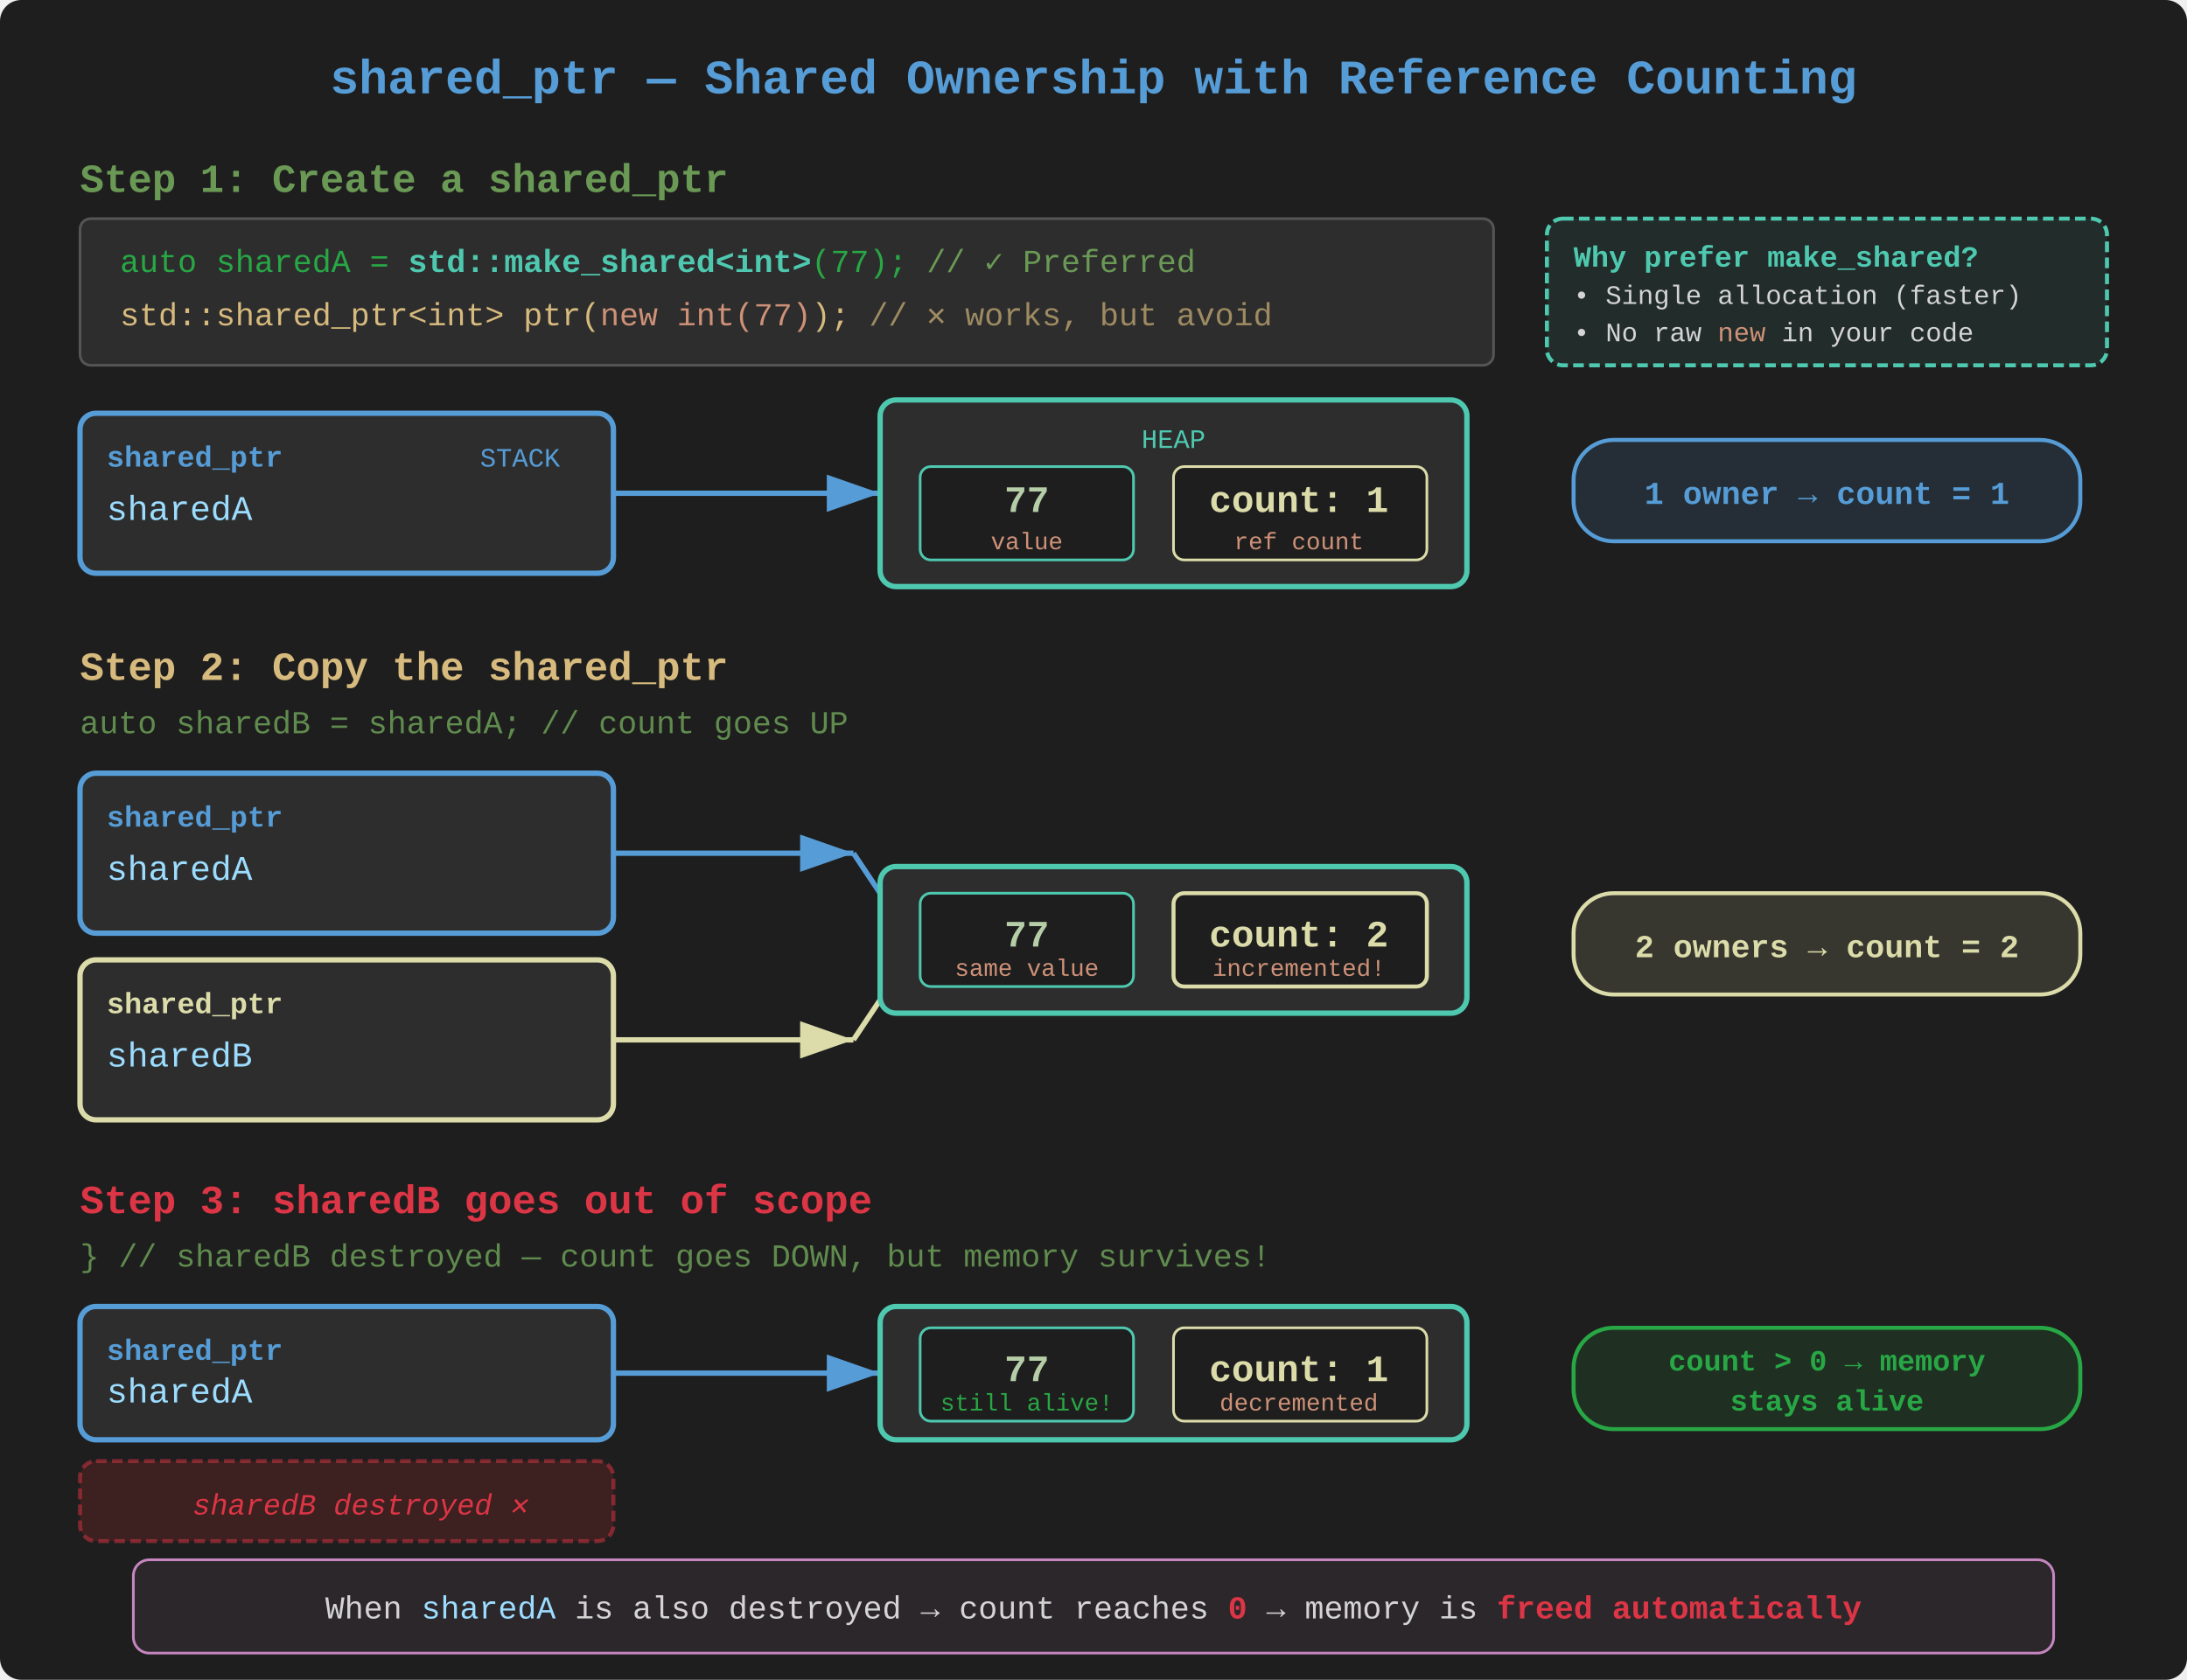
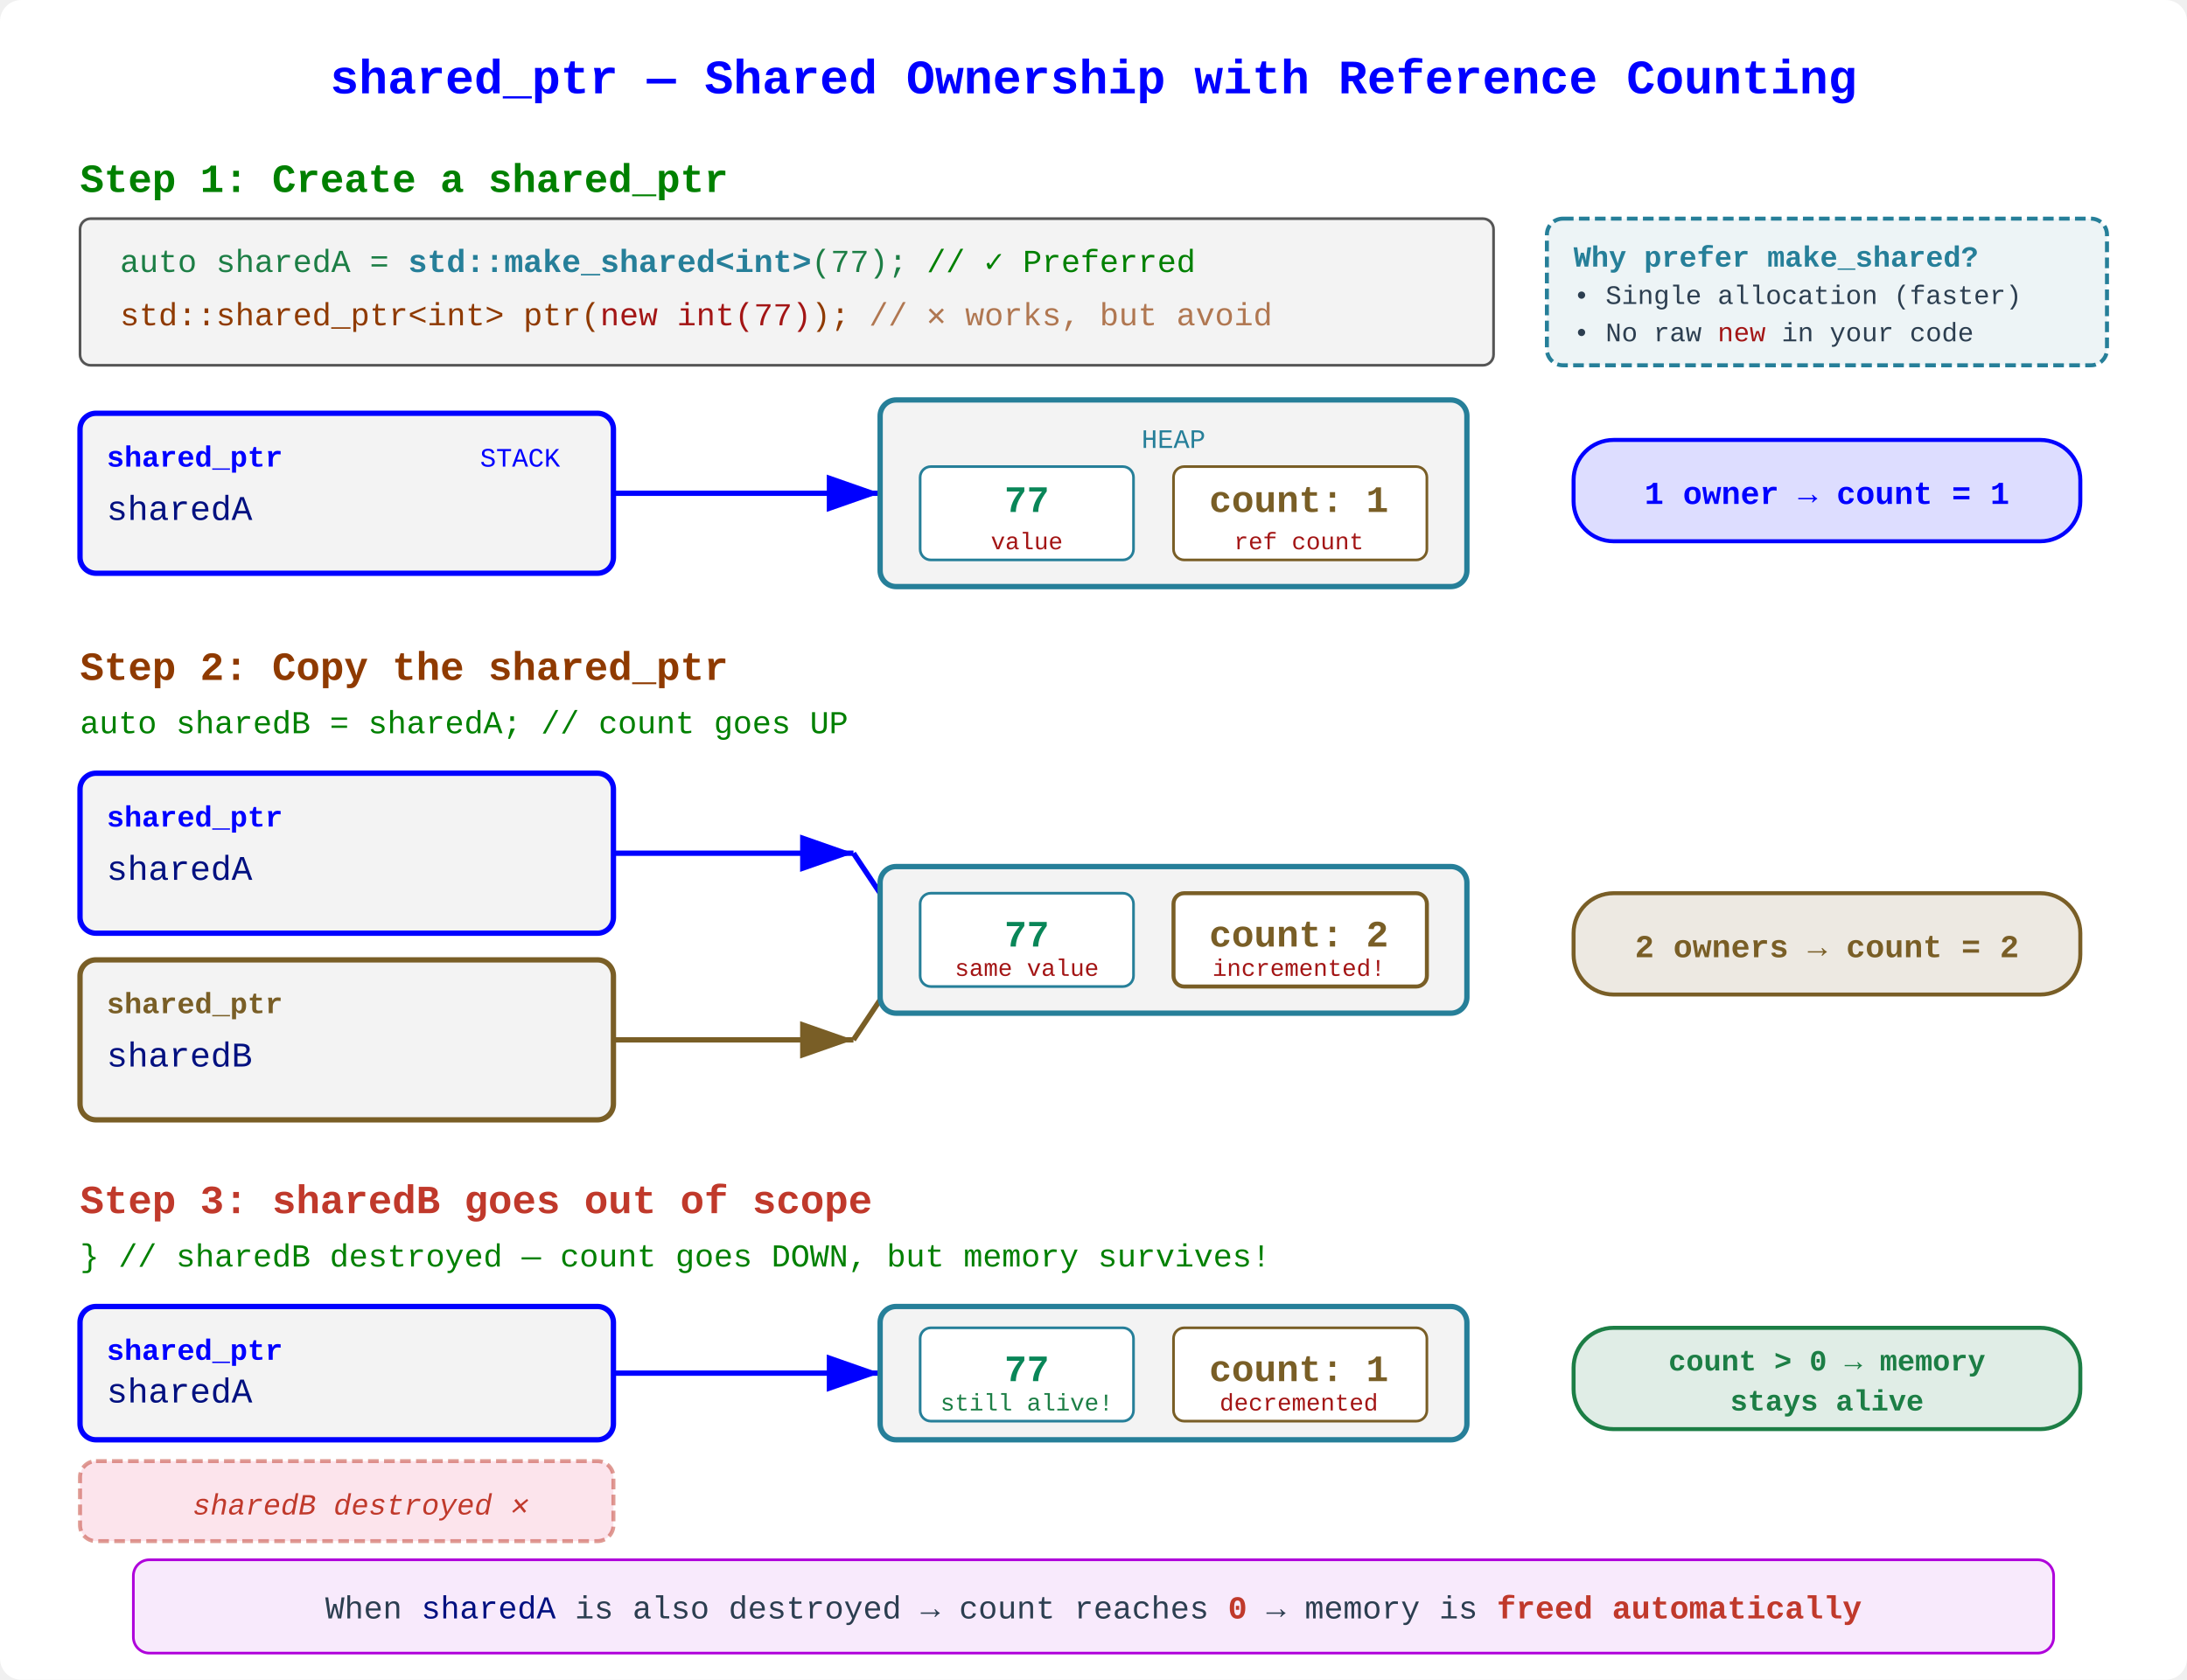
<svg xmlns="http://www.w3.org/2000/svg" viewBox="0 0 820 630" font-family="Consolas, 'Courier New', monospace" font-size="14">
  <defs>
    <marker id="arrow-a" markerWidth="10" markerHeight="7" refX="10" refY="3.5" orient="auto">
-       <polygon points="0 0, 10 3.5, 0 7" fill="#569cd6" />
+       <polygon points="0 0, 10 3.5, 0 7" fill="#0000ff" />
    </marker>
    <marker id="arrow-b" markerWidth="10" markerHeight="7" refX="10" refY="3.5" orient="auto">
-       <polygon points="0 0, 10 3.5, 0 7" fill="#dcdcaa" />
+       <polygon points="0 0, 10 3.5, 0 7" fill="#795e26" />
    </marker>
    <marker id="arrow-green" markerWidth="10" markerHeight="7" refX="10" refY="3.5" orient="auto">
-       <polygon points="0 0, 10 3.5, 0 7" fill="#4ec9b0" />
+       <polygon points="0 0, 10 3.5, 0 7" fill="#267f99" />
    </marker>
  </defs>
-   <rect width="820" height="630" fill="#1e1e1e" rx="8" />
-   <text x="410" y="35" text-anchor="middle" fill="#569cd6" font-size="18" font-weight="bold">shared_ptr — Shared Ownership with Reference Counting</text>
-   <text x="30" y="72" fill="#6a9955" font-size="15" font-weight="bold">Step 1: Create a shared_ptr</text>
-   <rect x="30" y="82" width="530" height="55" rx="4" fill="#2d2d2d" stroke="#555" stroke-width="1" />
-   <text x="45" y="102" fill="#28a745" font-size="12">auto sharedA = <tspan fill="#4ec9b0" font-weight="bold">std::make_shared&lt;int&gt;</tspan>(77);            <tspan fill="#6a9955">// ✓ Preferred</tspan>
+   <rect width="820" height="630" fill="#ffffff" rx="8" />
+   <text x="410" y="35" text-anchor="middle" fill="#0000ff" font-size="18" font-weight="bold">shared_ptr — Shared Ownership with Reference Counting</text>
+   <text x="30" y="72" fill="#008000" font-size="15" font-weight="bold">Step 1: Create a shared_ptr</text>
+   <rect x="30" y="82" width="530" height="55" rx="4" fill="#f3f3f3" stroke="#555555" stroke-width="1" />
+   <text x="45" y="102" fill="#1c7e45" font-size="12">auto sharedA = <tspan fill="#267f99" font-weight="bold">std::make_shared&lt;int&gt;</tspan>(77);            <tspan fill="#008000">// ✓ Preferred</tspan>
  </text>
-   <text x="45" y="122" fill="#d7ba7d" font-size="12">std::shared_ptr&lt;int&gt; ptr(<tspan fill="#ce9178">new int(77)</tspan>);          <tspan fill="#d7ba7daa">// ✕ works, but avoid</tspan>
+   <text x="45" y="122" fill="#8f3a00" font-size="12">std::shared_ptr&lt;int&gt; ptr(<tspan fill="#a31515">new int(77)</tspan>);          <tspan fill="#8f3a00aa">// ✕ works, but avoid</tspan>
  </text>
-   <rect x="580" y="82" width="210" height="55" rx="6" fill="#4ec9b015" stroke="#4ec9b0" stroke-width="1.5" stroke-dasharray="4,2" />
-   <text x="590" y="100" fill="#4ec9b0" font-size="11" font-weight="bold">Why prefer make_shared?</text>
-   <text x="590" y="114" fill="#d4d4d4" font-size="10">• Single allocation (faster)</text>
-   <text x="590" y="128" fill="#d4d4d4" font-size="10">• No raw <tspan fill="#ce9178">new</tspan> in your code</text>
-   <rect x="30" y="155" width="200" height="60" rx="6" fill="#2d2d2d" stroke="#569cd6" stroke-width="2" />
-   <text x="40" y="175" fill="#569cd6" font-size="11" font-weight="bold">shared_ptr</text>
-   <text x="40" y="195" fill="#9cdcfe" font-size="13">sharedA</text>
-   <text x="180" y="175" fill="#569cd6" font-size="10">STACK</text>
-   <line x1="230" y1="185" x2="330" y2="185" stroke="#569cd6" stroke-width="2" marker-end="url(#arrow-a)" />
-   <rect x="330" y="150" width="220" height="70" rx="6" fill="#2d2d2d" stroke="#4ec9b0" stroke-width="2" />
-   <text x="440" y="168" text-anchor="middle" fill="#4ec9b0" font-size="10">HEAP</text>
-   <rect x="345" y="175" width="80" height="35" rx="4" fill="#1e1e1e" stroke="#4ec9b0" stroke-width="1" />
-   <text x="385" y="192" text-anchor="middle" fill="#b5cea8" font-size="14" font-weight="bold">77</text>
-   <text x="385" y="206" text-anchor="middle" fill="#ce9178" font-size="9">value</text>
-   <rect x="440" y="175" width="95" height="35" rx="4" fill="#1e1e1e" stroke="#dcdcaa" stroke-width="1" />
-   <text x="487" y="192" text-anchor="middle" fill="#dcdcaa" font-size="14" font-weight="bold">count: 1</text>
-   <text x="487" y="206" text-anchor="middle" fill="#ce9178" font-size="9">ref count</text>
-   <rect x="590" y="165" width="190" height="38" rx="15" fill="#569cd622" stroke="#569cd6" stroke-width="1.5" />
-   <text x="685" y="189" text-anchor="middle" fill="#569cd6" font-size="12" font-weight="bold">1 owner → count = 1</text>
-   <text x="30" y="255" fill="#d7ba7d" font-size="15" font-weight="bold">Step 2: Copy the shared_ptr</text>
-   <text x="30" y="275" fill="#608b4e" font-size="12">auto sharedB = sharedA;    // count goes UP</text>
-   <rect x="30" y="290" width="200" height="60" rx="6" fill="#2d2d2d" stroke="#569cd6" stroke-width="2" />
-   <text x="40" y="310" fill="#569cd6" font-size="11" font-weight="bold">shared_ptr</text>
-   <text x="40" y="330" fill="#9cdcfe" font-size="13">sharedA</text>
-   <rect x="30" y="360" width="200" height="60" rx="6" fill="#2d2d2d" stroke="#dcdcaa" stroke-width="2" />
-   <text x="40" y="380" fill="#dcdcaa" font-size="11" font-weight="bold">shared_ptr</text>
-   <text x="40" y="400" fill="#9cdcfe" font-size="13">sharedB</text>
-   <line x1="230" y1="320" x2="320" y2="320" stroke="#569cd6" stroke-width="2" marker-end="url(#arrow-a)" />
-   <line x1="230" y1="390" x2="320" y2="390" stroke="#dcdcaa" stroke-width="2" marker-end="url(#arrow-b)" />
-   <line x1="320" y1="320" x2="340" y2="350" stroke="#569cd6" stroke-width="2" />
-   <line x1="320" y1="390" x2="340" y2="360" stroke="#dcdcaa" stroke-width="2" />
-   <rect x="330" y="325" width="220" height="55" rx="6" fill="#2d2d2d" stroke="#4ec9b0" stroke-width="2" />
-   <rect x="345" y="335" width="80" height="35" rx="4" fill="#1e1e1e" stroke="#4ec9b0" stroke-width="1" />
-   <text x="385" y="355" text-anchor="middle" fill="#b5cea8" font-size="14" font-weight="bold">77</text>
-   <text x="385" y="366" text-anchor="middle" fill="#ce9178" font-size="9">same value</text>
-   <rect x="440" y="335" width="95" height="35" rx="4" fill="#1e1e1e" stroke="#dcdcaa" stroke-width="1.5" />
-   <text x="487" y="355" text-anchor="middle" fill="#dcdcaa" font-size="14" font-weight="bold">count: 2</text>
-   <text x="487" y="366" text-anchor="middle" fill="#ce9178" font-size="9">incremented!</text>
-   <rect x="590" y="335" width="190" height="38" rx="15" fill="#dcdcaa22" stroke="#dcdcaa" stroke-width="1.5" />
-   <text x="685" y="359" text-anchor="middle" fill="#dcdcaa" font-size="12" font-weight="bold">2 owners → count = 2</text>
-   <text x="30" y="455" fill="#dc3545" font-size="15" font-weight="bold">Step 3: sharedB goes out of scope</text>
-   <text x="30" y="475" fill="#608b4e" font-size="12">} // sharedB destroyed — count goes DOWN, but memory survives!</text>
-   <rect x="30" y="490" width="200" height="50" rx="6" fill="#2d2d2d" stroke="#569cd6" stroke-width="2" />
-   <text x="40" y="510" fill="#569cd6" font-size="11" font-weight="bold">shared_ptr</text>
-   <text x="40" y="526" fill="#9cdcfe" font-size="13">sharedA</text>
-   <rect x="30" y="548" width="200" height="30" rx="6" fill="#3d2020" stroke="#dc354580" stroke-width="1.5" stroke-dasharray="4,2" />
-   <text x="135" y="568" text-anchor="middle" fill="#dc3545" font-size="11" font-style="italic">sharedB destroyed ✕</text>
-   <line x1="230" y1="515" x2="330" y2="515" stroke="#569cd6" stroke-width="2" marker-end="url(#arrow-a)" />
-   <rect x="330" y="490" width="220" height="50" rx="6" fill="#2d2d2d" stroke="#4ec9b0" stroke-width="2" />
-   <rect x="345" y="498" width="80" height="35" rx="4" fill="#1e1e1e" stroke="#4ec9b0" stroke-width="1" />
-   <text x="385" y="518" text-anchor="middle" fill="#b5cea8" font-size="14" font-weight="bold">77</text>
-   <text x="385" y="529" text-anchor="middle" fill="#28a745" font-size="9">still alive!</text>
-   <rect x="440" y="498" width="95" height="35" rx="4" fill="#1e1e1e" stroke="#dcdcaa" stroke-width="1" />
-   <text x="487" y="518" text-anchor="middle" fill="#dcdcaa" font-size="14" font-weight="bold">count: 1</text>
-   <text x="487" y="529" text-anchor="middle" fill="#ce9178" font-size="9">decremented</text>
-   <rect x="590" y="498" width="190" height="38" rx="15" fill="#28a74522" stroke="#28a745" stroke-width="1.5" />
-   <text x="685" y="514" text-anchor="middle" fill="#28a745" font-size="11" font-weight="bold">count &gt; 0 → memory</text>
-   <text x="685" y="529" text-anchor="middle" fill="#28a745" font-size="11" font-weight="bold">stays alive</text>
-   <rect x="50" y="585" width="720" height="35" rx="6" fill="#c586c015" stroke="#c586c0" stroke-width="1" />
-   <text x="410" y="607" text-anchor="middle" fill="#d4d4d4" font-size="12">When <tspan fill="#9cdcfe">sharedA</tspan> is also destroyed → count reaches <tspan fill="#dc3545" font-weight="bold">0</tspan> → memory is <tspan fill="#dc3545" font-weight="bold">freed automatically</tspan>
+   <rect x="580" y="82" width="210" height="55" rx="6" fill="#267f9915" stroke="#267f99" stroke-width="1.5" stroke-dasharray="4,2" />
+   <text x="590" y="100" fill="#267f99" font-size="11" font-weight="bold">Why prefer make_shared?</text>
+   <text x="590" y="114" fill="#2c3e50" font-size="10">• Single allocation (faster)</text>
+   <text x="590" y="128" fill="#2c3e50" font-size="10">• No raw <tspan fill="#a31515">new</tspan> in your code</text>
+   <rect x="30" y="155" width="200" height="60" rx="6" fill="#f3f3f3" stroke="#0000ff" stroke-width="2" />
+   <text x="40" y="175" fill="#0000ff" font-size="11" font-weight="bold">shared_ptr</text>
+   <text x="40" y="195" fill="#001080" font-size="13">sharedA</text>
+   <text x="180" y="175" fill="#0000ff" font-size="10">STACK</text>
+   <line x1="230" y1="185" x2="330" y2="185" stroke="#0000ff" stroke-width="2" marker-end="url(#arrow-a)" />
+   <rect x="330" y="150" width="220" height="70" rx="6" fill="#f3f3f3" stroke="#267f99" stroke-width="2" />
+   <text x="440" y="168" text-anchor="middle" fill="#267f99" font-size="10">HEAP</text>
+   <rect x="345" y="175" width="80" height="35" rx="4" fill="#ffffff" stroke="#267f99" stroke-width="1" />
+   <text x="385" y="192" text-anchor="middle" fill="#098658" font-size="14" font-weight="bold">77</text>
+   <text x="385" y="206" text-anchor="middle" fill="#a31515" font-size="9">value</text>
+   <rect x="440" y="175" width="95" height="35" rx="4" fill="#ffffff" stroke="#795e26" stroke-width="1" />
+   <text x="487" y="192" text-anchor="middle" fill="#795e26" font-size="14" font-weight="bold">count: 1</text>
+   <text x="487" y="206" text-anchor="middle" fill="#a31515" font-size="9">ref count</text>
+   <rect x="590" y="165" width="190" height="38" rx="15" fill="#0000ff22" stroke="#0000ff" stroke-width="1.5" />
+   <text x="685" y="189" text-anchor="middle" fill="#0000ff" font-size="12" font-weight="bold">1 owner → count = 1</text>
+   <text x="30" y="255" fill="#8f3a00" font-size="15" font-weight="bold">Step 2: Copy the shared_ptr</text>
+   <text x="30" y="275" fill="#008000" font-size="12">auto sharedB = sharedA;    // count goes UP</text>
+   <rect x="30" y="290" width="200" height="60" rx="6" fill="#f3f3f3" stroke="#0000ff" stroke-width="2" />
+   <text x="40" y="310" fill="#0000ff" font-size="11" font-weight="bold">shared_ptr</text>
+   <text x="40" y="330" fill="#001080" font-size="13">sharedA</text>
+   <rect x="30" y="360" width="200" height="60" rx="6" fill="#f3f3f3" stroke="#795e26" stroke-width="2" />
+   <text x="40" y="380" fill="#795e26" font-size="11" font-weight="bold">shared_ptr</text>
+   <text x="40" y="400" fill="#001080" font-size="13">sharedB</text>
+   <line x1="230" y1="320" x2="320" y2="320" stroke="#0000ff" stroke-width="2" marker-end="url(#arrow-a)" />
+   <line x1="230" y1="390" x2="320" y2="390" stroke="#795e26" stroke-width="2" marker-end="url(#arrow-b)" />
+   <line x1="320" y1="320" x2="340" y2="350" stroke="#0000ff" stroke-width="2" />
+   <line x1="320" y1="390" x2="340" y2="360" stroke="#795e26" stroke-width="2" />
+   <rect x="330" y="325" width="220" height="55" rx="6" fill="#f3f3f3" stroke="#267f99" stroke-width="2" />
+   <rect x="345" y="335" width="80" height="35" rx="4" fill="#ffffff" stroke="#267f99" stroke-width="1" />
+   <text x="385" y="355" text-anchor="middle" fill="#098658" font-size="14" font-weight="bold">77</text>
+   <text x="385" y="366" text-anchor="middle" fill="#a31515" font-size="9">same value</text>
+   <rect x="440" y="335" width="95" height="35" rx="4" fill="#ffffff" stroke="#795e26" stroke-width="1.5" />
+   <text x="487" y="355" text-anchor="middle" fill="#795e26" font-size="14" font-weight="bold">count: 2</text>
+   <text x="487" y="366" text-anchor="middle" fill="#a31515" font-size="9">incremented!</text>
+   <rect x="590" y="335" width="190" height="38" rx="15" fill="#795e2622" stroke="#795e26" stroke-width="1.5" />
+   <text x="685" y="359" text-anchor="middle" fill="#795e26" font-size="12" font-weight="bold">2 owners → count = 2</text>
+   <text x="30" y="455" fill="#c0392b" font-size="15" font-weight="bold">Step 3: sharedB goes out of scope</text>
+   <text x="30" y="475" fill="#008000" font-size="12">} // sharedB destroyed — count goes DOWN, but memory survives!</text>
+   <rect x="30" y="490" width="200" height="50" rx="6" fill="#f3f3f3" stroke="#0000ff" stroke-width="2" />
+   <text x="40" y="510" fill="#0000ff" font-size="11" font-weight="bold">shared_ptr</text>
+   <text x="40" y="526" fill="#001080" font-size="13">sharedA</text>
+   <rect x="30" y="548" width="200" height="30" rx="6" fill="#fce4ec" stroke="#c0392b80" stroke-width="1.5" stroke-dasharray="4,2" />
+   <text x="135" y="568" text-anchor="middle" fill="#c0392b" font-size="11" font-style="italic">sharedB destroyed ✕</text>
+   <line x1="230" y1="515" x2="330" y2="515" stroke="#0000ff" stroke-width="2" marker-end="url(#arrow-a)" />
+   <rect x="330" y="490" width="220" height="50" rx="6" fill="#f3f3f3" stroke="#267f99" stroke-width="2" />
+   <rect x="345" y="498" width="80" height="35" rx="4" fill="#ffffff" stroke="#267f99" stroke-width="1" />
+   <text x="385" y="518" text-anchor="middle" fill="#098658" font-size="14" font-weight="bold">77</text>
+   <text x="385" y="529" text-anchor="middle" fill="#1c7e45" font-size="9">still alive!</text>
+   <rect x="440" y="498" width="95" height="35" rx="4" fill="#ffffff" stroke="#795e26" stroke-width="1" />
+   <text x="487" y="518" text-anchor="middle" fill="#795e26" font-size="14" font-weight="bold">count: 1</text>
+   <text x="487" y="529" text-anchor="middle" fill="#a31515" font-size="9">decremented</text>
+   <rect x="590" y="498" width="190" height="38" rx="15" fill="#1c7e4522" stroke="#1c7e45" stroke-width="1.5" />
+   <text x="685" y="514" text-anchor="middle" fill="#1c7e45" font-size="11" font-weight="bold">count &gt; 0 → memory</text>
+   <text x="685" y="529" text-anchor="middle" fill="#1c7e45" font-size="11" font-weight="bold">stays alive</text>
+   <rect x="50" y="585" width="720" height="35" rx="6" fill="#af00db15" stroke="#af00db" stroke-width="1" />
+   <text x="410" y="607" text-anchor="middle" fill="#2c3e50" font-size="12">When <tspan fill="#001080">sharedA</tspan> is also destroyed → count reaches <tspan fill="#c0392b" font-weight="bold">0</tspan> → memory is <tspan fill="#c0392b" font-weight="bold">freed automatically</tspan>
  </text>
</svg>
